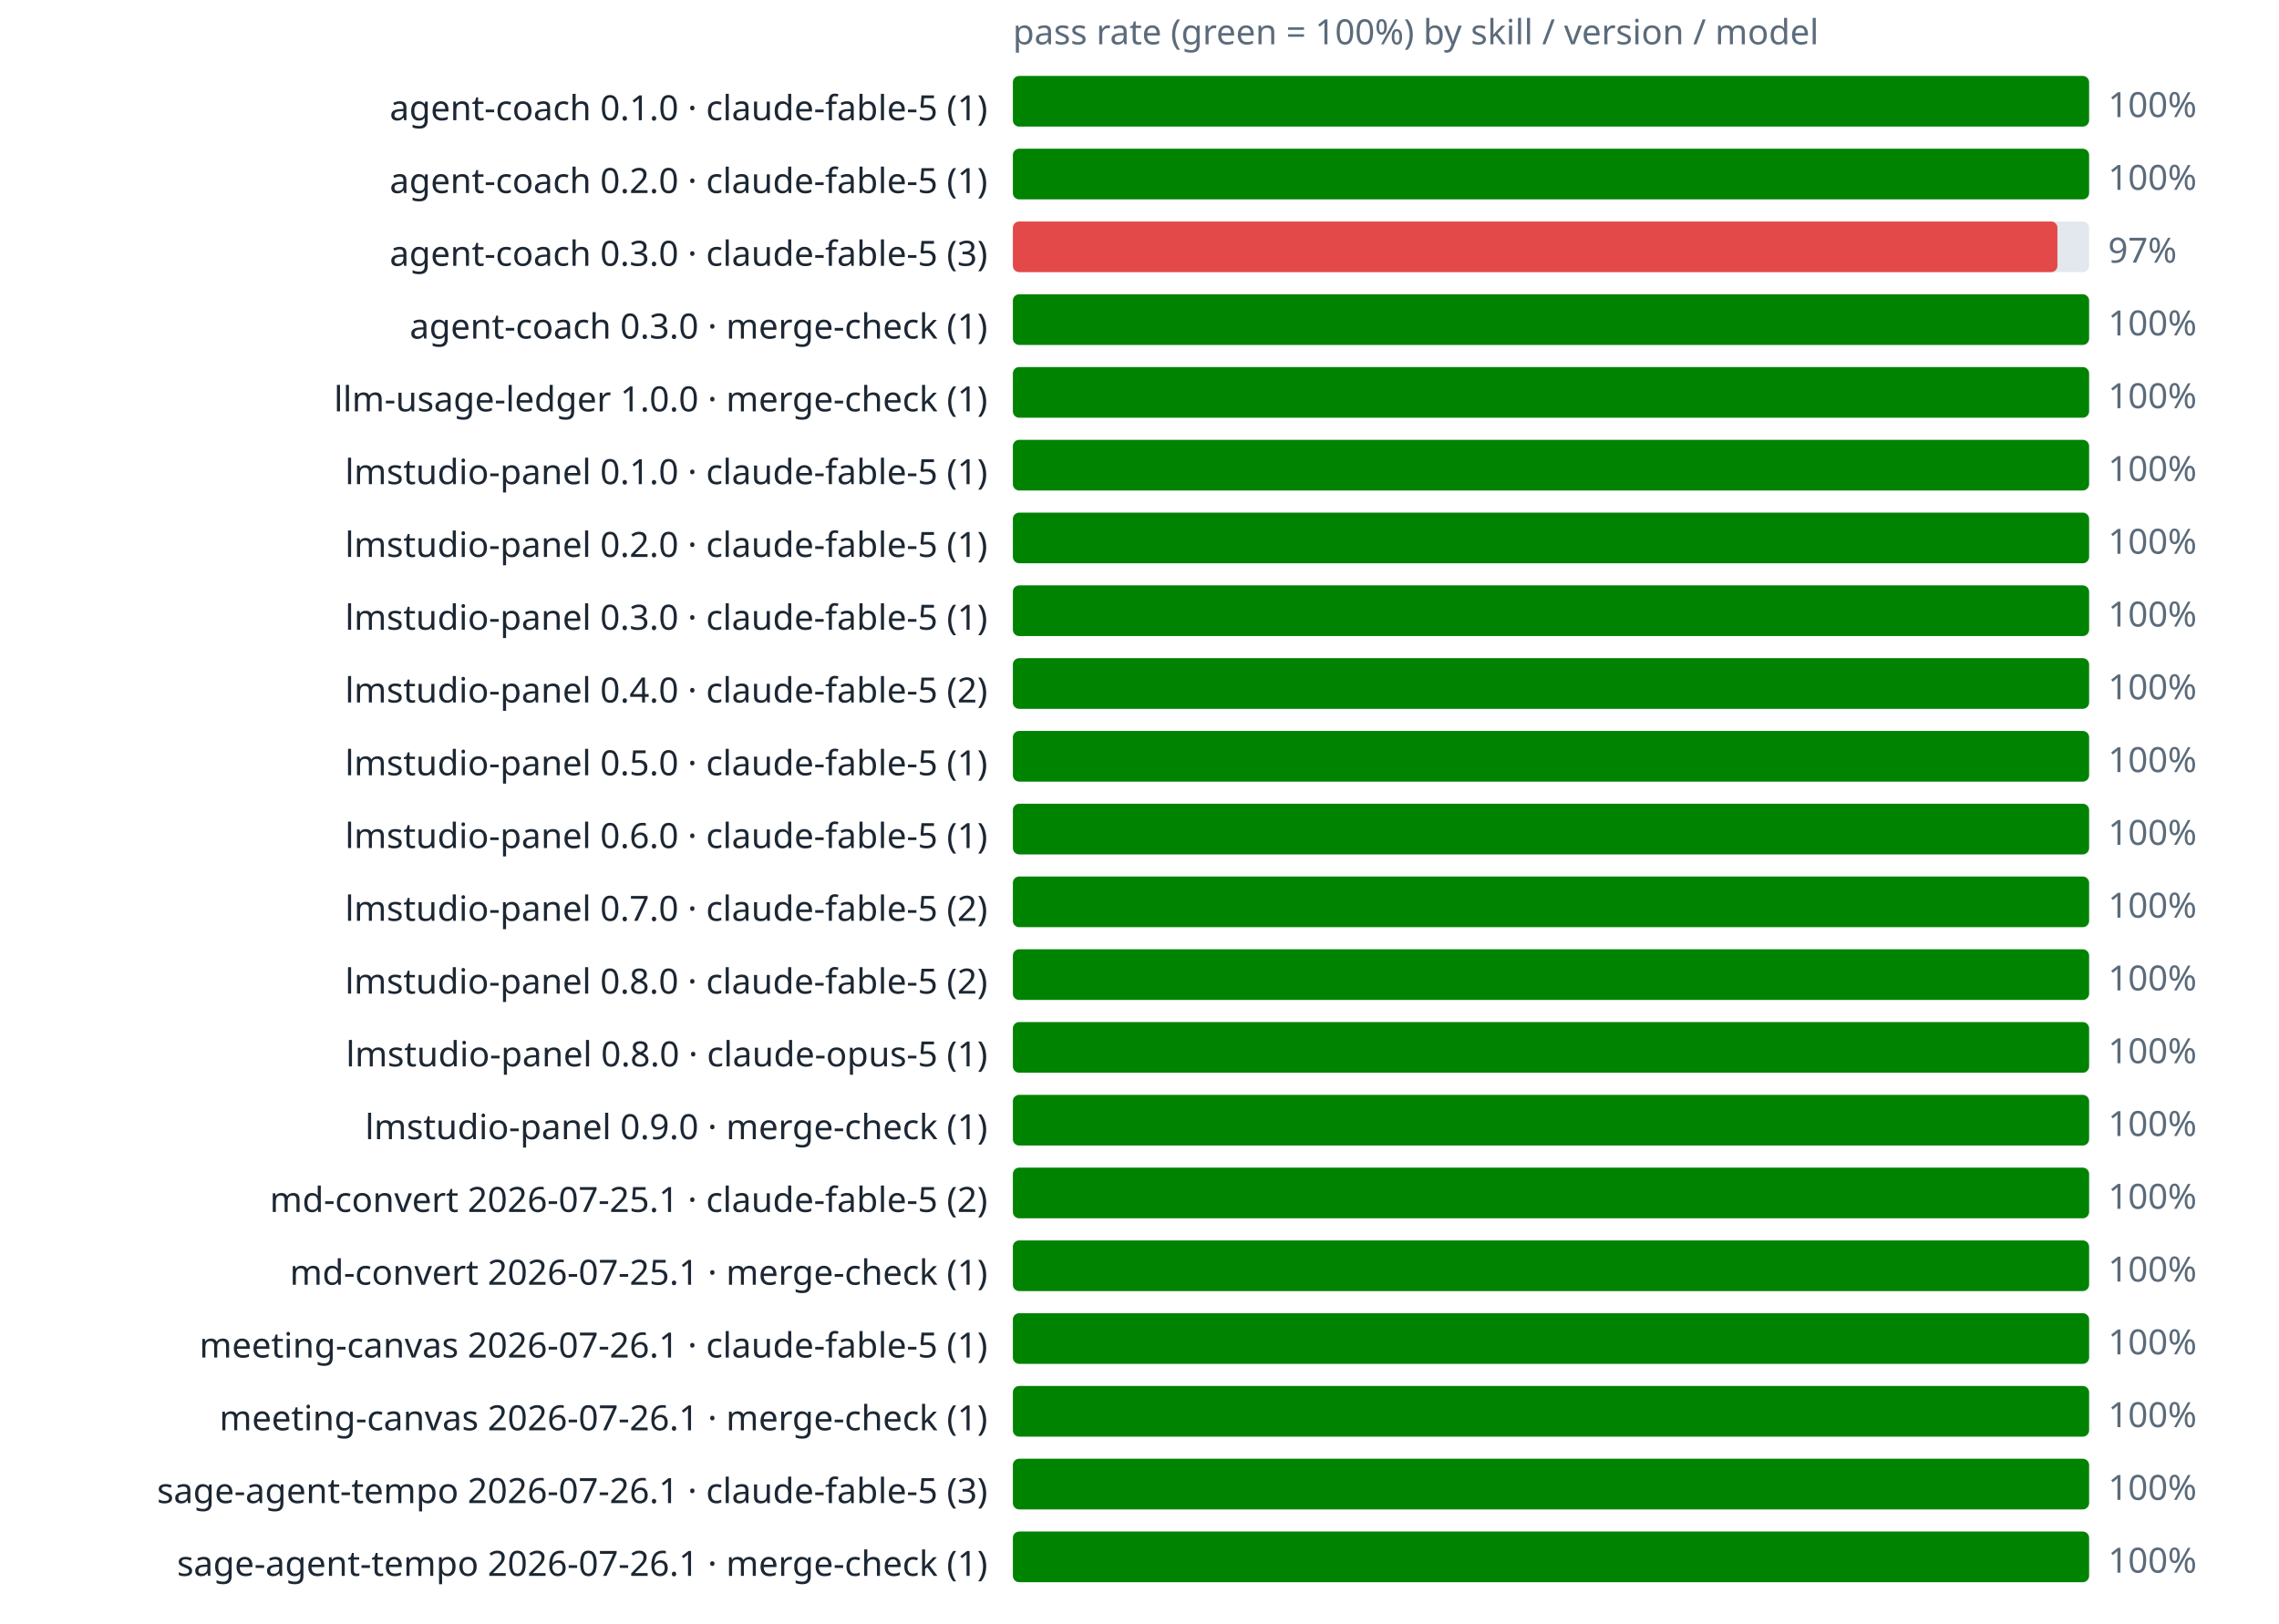
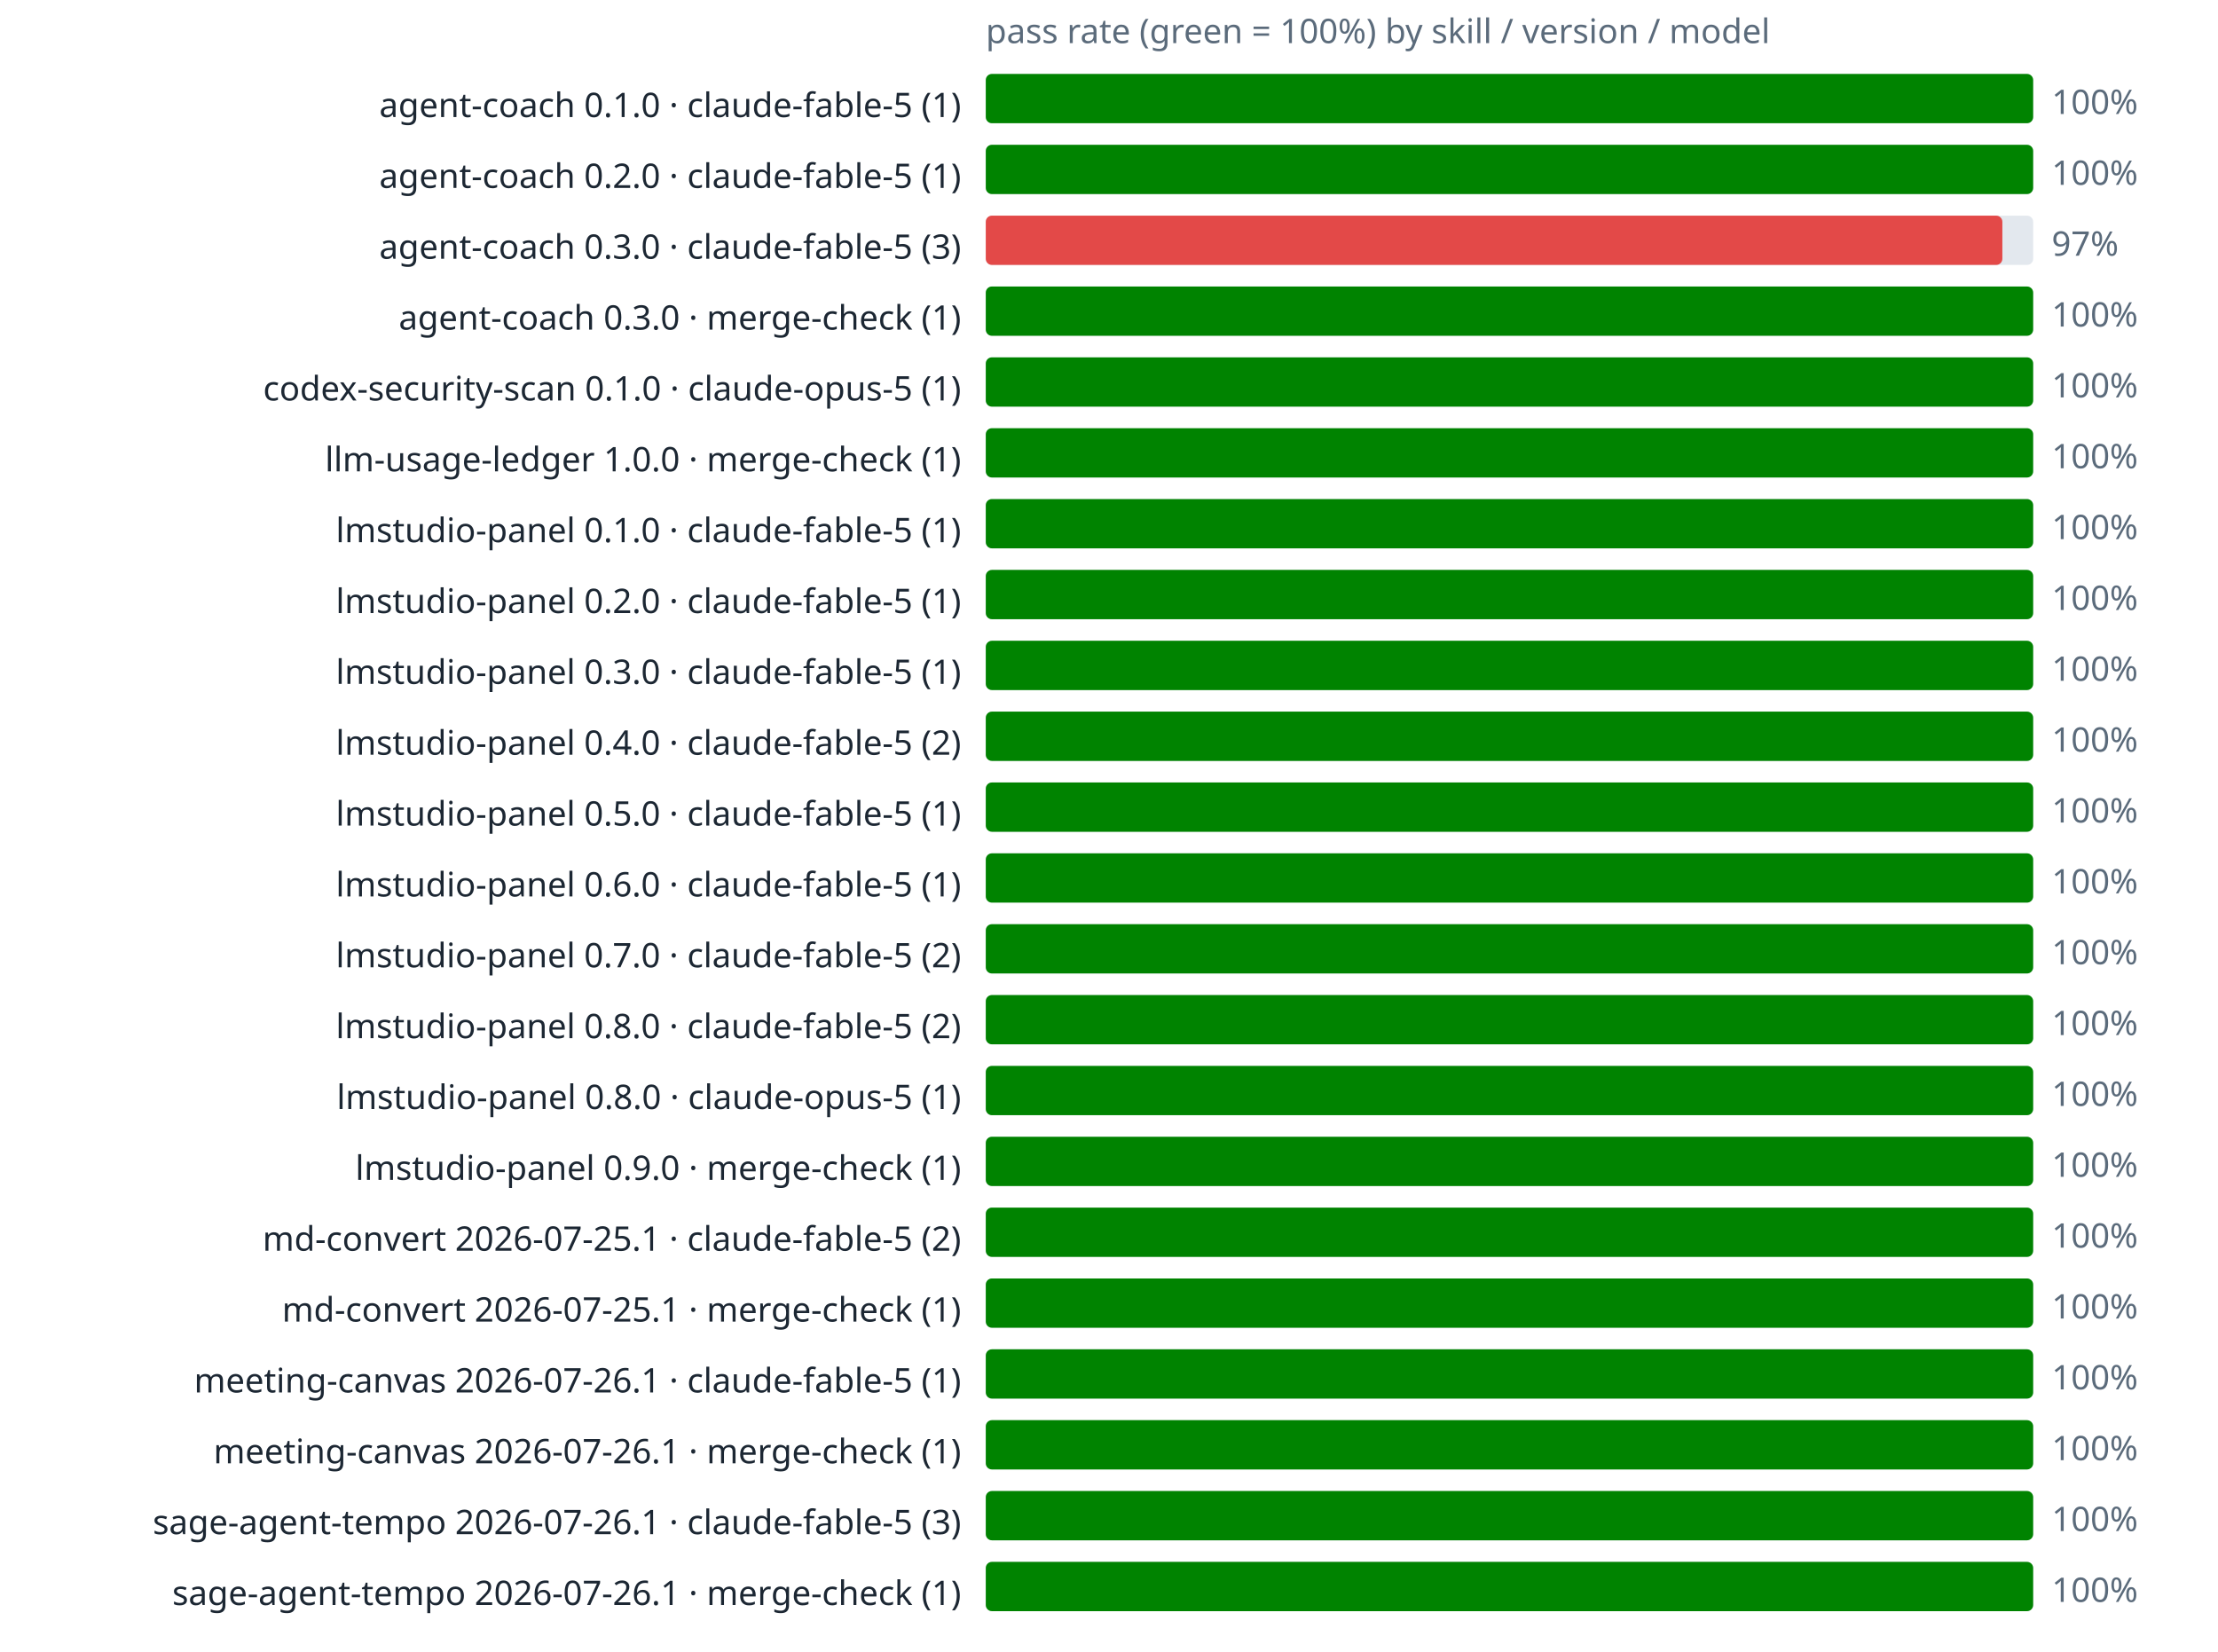
- <svg xmlns="http://www.w3.org/2000/svg" viewBox="0 0 720 513" font-family="sans-serif">
+ <svg xmlns="http://www.w3.org/2000/svg" viewBox="0 0 720 536" font-family="sans-serif">
  <text x="320" y="14" font-size="11" fill="#5b6b7b">pass rate (green = 100%) by skill / version / model</text>
  <text x="312" y="38" text-anchor="end" font-size="11" fill="#1c2733">agent-coach 0.1.0 · claude-fable-5 (1)</text>
  <rect x="320" y="24" width="340" height="16" rx="2" fill="#e3e8ee" />
  <rect x="320" y="24" width="340" height="16" rx="2" fill="#008300" />
  <text x="666" y="37" font-size="11" fill="#5b6b7b">100%</text>
  <text x="312" y="61" text-anchor="end" font-size="11" fill="#1c2733">agent-coach 0.2.0 · claude-fable-5 (1)</text>
  <rect x="320" y="47" width="340" height="16" rx="2" fill="#e3e8ee" />
  <rect x="320" y="47" width="340" height="16" rx="2" fill="#008300" />
  <text x="666" y="60" font-size="11" fill="#5b6b7b">100%</text>
  <text x="312" y="84" text-anchor="end" font-size="11" fill="#1c2733">agent-coach 0.3.0 · claude-fable-5 (3)</text>
  <rect x="320" y="70" width="340" height="16" rx="2" fill="#e3e8ee" />
  <rect x="320" y="70" width="330" height="16" rx="2" fill="#e34948" />
  <text x="666" y="83" font-size="11" fill="#5b6b7b">97%</text>
  <text x="312" y="107" text-anchor="end" font-size="11" fill="#1c2733">agent-coach 0.3.0 · merge-check (1)</text>
  <rect x="320" y="93" width="340" height="16" rx="2" fill="#e3e8ee" />
  <rect x="320" y="93" width="340" height="16" rx="2" fill="#008300" />
  <text x="666" y="106" font-size="11" fill="#5b6b7b">100%</text>
-   <text x="312" y="130" text-anchor="end" font-size="11" fill="#1c2733">llm-usage-ledger 1.0.0 · merge-check (1)</text>
+   <text x="312" y="130" text-anchor="end" font-size="11" fill="#1c2733">codex-security-scan 0.1.0 · claude-opus-5 (1)</text>
  <rect x="320" y="116" width="340" height="16" rx="2" fill="#e3e8ee" />
  <rect x="320" y="116" width="340" height="16" rx="2" fill="#008300" />
  <text x="666" y="129" font-size="11" fill="#5b6b7b">100%</text>
-   <text x="312" y="153" text-anchor="end" font-size="11" fill="#1c2733">lmstudio-panel 0.1.0 · claude-fable-5 (1)</text>
+   <text x="312" y="153" text-anchor="end" font-size="11" fill="#1c2733">llm-usage-ledger 1.0.0 · merge-check (1)</text>
  <rect x="320" y="139" width="340" height="16" rx="2" fill="#e3e8ee" />
  <rect x="320" y="139" width="340" height="16" rx="2" fill="#008300" />
  <text x="666" y="152" font-size="11" fill="#5b6b7b">100%</text>
-   <text x="312" y="176" text-anchor="end" font-size="11" fill="#1c2733">lmstudio-panel 0.2.0 · claude-fable-5 (1)</text>
+   <text x="312" y="176" text-anchor="end" font-size="11" fill="#1c2733">lmstudio-panel 0.1.0 · claude-fable-5 (1)</text>
  <rect x="320" y="162" width="340" height="16" rx="2" fill="#e3e8ee" />
  <rect x="320" y="162" width="340" height="16" rx="2" fill="#008300" />
  <text x="666" y="175" font-size="11" fill="#5b6b7b">100%</text>
-   <text x="312" y="199" text-anchor="end" font-size="11" fill="#1c2733">lmstudio-panel 0.3.0 · claude-fable-5 (1)</text>
+   <text x="312" y="199" text-anchor="end" font-size="11" fill="#1c2733">lmstudio-panel 0.2.0 · claude-fable-5 (1)</text>
  <rect x="320" y="185" width="340" height="16" rx="2" fill="#e3e8ee" />
  <rect x="320" y="185" width="340" height="16" rx="2" fill="#008300" />
  <text x="666" y="198" font-size="11" fill="#5b6b7b">100%</text>
-   <text x="312" y="222" text-anchor="end" font-size="11" fill="#1c2733">lmstudio-panel 0.4.0 · claude-fable-5 (2)</text>
+   <text x="312" y="222" text-anchor="end" font-size="11" fill="#1c2733">lmstudio-panel 0.3.0 · claude-fable-5 (1)</text>
  <rect x="320" y="208" width="340" height="16" rx="2" fill="#e3e8ee" />
  <rect x="320" y="208" width="340" height="16" rx="2" fill="#008300" />
  <text x="666" y="221" font-size="11" fill="#5b6b7b">100%</text>
-   <text x="312" y="245" text-anchor="end" font-size="11" fill="#1c2733">lmstudio-panel 0.5.0 · claude-fable-5 (1)</text>
+   <text x="312" y="245" text-anchor="end" font-size="11" fill="#1c2733">lmstudio-panel 0.4.0 · claude-fable-5 (2)</text>
  <rect x="320" y="231" width="340" height="16" rx="2" fill="#e3e8ee" />
  <rect x="320" y="231" width="340" height="16" rx="2" fill="#008300" />
  <text x="666" y="244" font-size="11" fill="#5b6b7b">100%</text>
-   <text x="312" y="268" text-anchor="end" font-size="11" fill="#1c2733">lmstudio-panel 0.6.0 · claude-fable-5 (1)</text>
+   <text x="312" y="268" text-anchor="end" font-size="11" fill="#1c2733">lmstudio-panel 0.5.0 · claude-fable-5 (1)</text>
  <rect x="320" y="254" width="340" height="16" rx="2" fill="#e3e8ee" />
  <rect x="320" y="254" width="340" height="16" rx="2" fill="#008300" />
  <text x="666" y="267" font-size="11" fill="#5b6b7b">100%</text>
-   <text x="312" y="291" text-anchor="end" font-size="11" fill="#1c2733">lmstudio-panel 0.7.0 · claude-fable-5 (2)</text>
+   <text x="312" y="291" text-anchor="end" font-size="11" fill="#1c2733">lmstudio-panel 0.6.0 · claude-fable-5 (1)</text>
  <rect x="320" y="277" width="340" height="16" rx="2" fill="#e3e8ee" />
  <rect x="320" y="277" width="340" height="16" rx="2" fill="#008300" />
  <text x="666" y="290" font-size="11" fill="#5b6b7b">100%</text>
-   <text x="312" y="314" text-anchor="end" font-size="11" fill="#1c2733">lmstudio-panel 0.8.0 · claude-fable-5 (2)</text>
+   <text x="312" y="314" text-anchor="end" font-size="11" fill="#1c2733">lmstudio-panel 0.7.0 · claude-fable-5 (2)</text>
  <rect x="320" y="300" width="340" height="16" rx="2" fill="#e3e8ee" />
  <rect x="320" y="300" width="340" height="16" rx="2" fill="#008300" />
  <text x="666" y="313" font-size="11" fill="#5b6b7b">100%</text>
-   <text x="312" y="337" text-anchor="end" font-size="11" fill="#1c2733">lmstudio-panel 0.8.0 · claude-opus-5 (1)</text>
+   <text x="312" y="337" text-anchor="end" font-size="11" fill="#1c2733">lmstudio-panel 0.8.0 · claude-fable-5 (2)</text>
  <rect x="320" y="323" width="340" height="16" rx="2" fill="#e3e8ee" />
  <rect x="320" y="323" width="340" height="16" rx="2" fill="#008300" />
  <text x="666" y="336" font-size="11" fill="#5b6b7b">100%</text>
-   <text x="312" y="360" text-anchor="end" font-size="11" fill="#1c2733">lmstudio-panel 0.9.0 · merge-check (1)</text>
+   <text x="312" y="360" text-anchor="end" font-size="11" fill="#1c2733">lmstudio-panel 0.8.0 · claude-opus-5 (1)</text>
  <rect x="320" y="346" width="340" height="16" rx="2" fill="#e3e8ee" />
  <rect x="320" y="346" width="340" height="16" rx="2" fill="#008300" />
  <text x="666" y="359" font-size="11" fill="#5b6b7b">100%</text>
-   <text x="312" y="383" text-anchor="end" font-size="11" fill="#1c2733">md-convert 2026-07-25.1 · claude-fable-5 (2)</text>
+   <text x="312" y="383" text-anchor="end" font-size="11" fill="#1c2733">lmstudio-panel 0.9.0 · merge-check (1)</text>
  <rect x="320" y="369" width="340" height="16" rx="2" fill="#e3e8ee" />
  <rect x="320" y="369" width="340" height="16" rx="2" fill="#008300" />
  <text x="666" y="382" font-size="11" fill="#5b6b7b">100%</text>
-   <text x="312" y="406" text-anchor="end" font-size="11" fill="#1c2733">md-convert 2026-07-25.1 · merge-check (1)</text>
+   <text x="312" y="406" text-anchor="end" font-size="11" fill="#1c2733">md-convert 2026-07-25.1 · claude-fable-5 (2)</text>
  <rect x="320" y="392" width="340" height="16" rx="2" fill="#e3e8ee" />
  <rect x="320" y="392" width="340" height="16" rx="2" fill="#008300" />
  <text x="666" y="405" font-size="11" fill="#5b6b7b">100%</text>
-   <text x="312" y="429" text-anchor="end" font-size="11" fill="#1c2733">meeting-canvas 2026-07-26.1 · claude-fable-5 (1)</text>
+   <text x="312" y="429" text-anchor="end" font-size="11" fill="#1c2733">md-convert 2026-07-25.1 · merge-check (1)</text>
  <rect x="320" y="415" width="340" height="16" rx="2" fill="#e3e8ee" />
  <rect x="320" y="415" width="340" height="16" rx="2" fill="#008300" />
  <text x="666" y="428" font-size="11" fill="#5b6b7b">100%</text>
-   <text x="312" y="452" text-anchor="end" font-size="11" fill="#1c2733">meeting-canvas 2026-07-26.1 · merge-check (1)</text>
+   <text x="312" y="452" text-anchor="end" font-size="11" fill="#1c2733">meeting-canvas 2026-07-26.1 · claude-fable-5 (1)</text>
  <rect x="320" y="438" width="340" height="16" rx="2" fill="#e3e8ee" />
  <rect x="320" y="438" width="340" height="16" rx="2" fill="#008300" />
  <text x="666" y="451" font-size="11" fill="#5b6b7b">100%</text>
-   <text x="312" y="475" text-anchor="end" font-size="11" fill="#1c2733">sage-agent-tempo 2026-07-26.1 · claude-fable-5 (3)</text>
+   <text x="312" y="475" text-anchor="end" font-size="11" fill="#1c2733">meeting-canvas 2026-07-26.1 · merge-check (1)</text>
  <rect x="320" y="461" width="340" height="16" rx="2" fill="#e3e8ee" />
  <rect x="320" y="461" width="340" height="16" rx="2" fill="#008300" />
  <text x="666" y="474" font-size="11" fill="#5b6b7b">100%</text>
-   <text x="312" y="498" text-anchor="end" font-size="11" fill="#1c2733">sage-agent-tempo 2026-07-26.1 · merge-check (1)</text>
+   <text x="312" y="498" text-anchor="end" font-size="11" fill="#1c2733">sage-agent-tempo 2026-07-26.1 · claude-fable-5 (3)</text>
  <rect x="320" y="484" width="340" height="16" rx="2" fill="#e3e8ee" />
  <rect x="320" y="484" width="340" height="16" rx="2" fill="#008300" />
  <text x="666" y="497" font-size="11" fill="#5b6b7b">100%</text>
+   <text x="312" y="521" text-anchor="end" font-size="11" fill="#1c2733">sage-agent-tempo 2026-07-26.1 · merge-check (1)</text>
+   <rect x="320" y="507" width="340" height="16" rx="2" fill="#e3e8ee" />
+   <rect x="320" y="507" width="340" height="16" rx="2" fill="#008300" />
+   <text x="666" y="520" font-size="11" fill="#5b6b7b">100%</text>
</svg>
